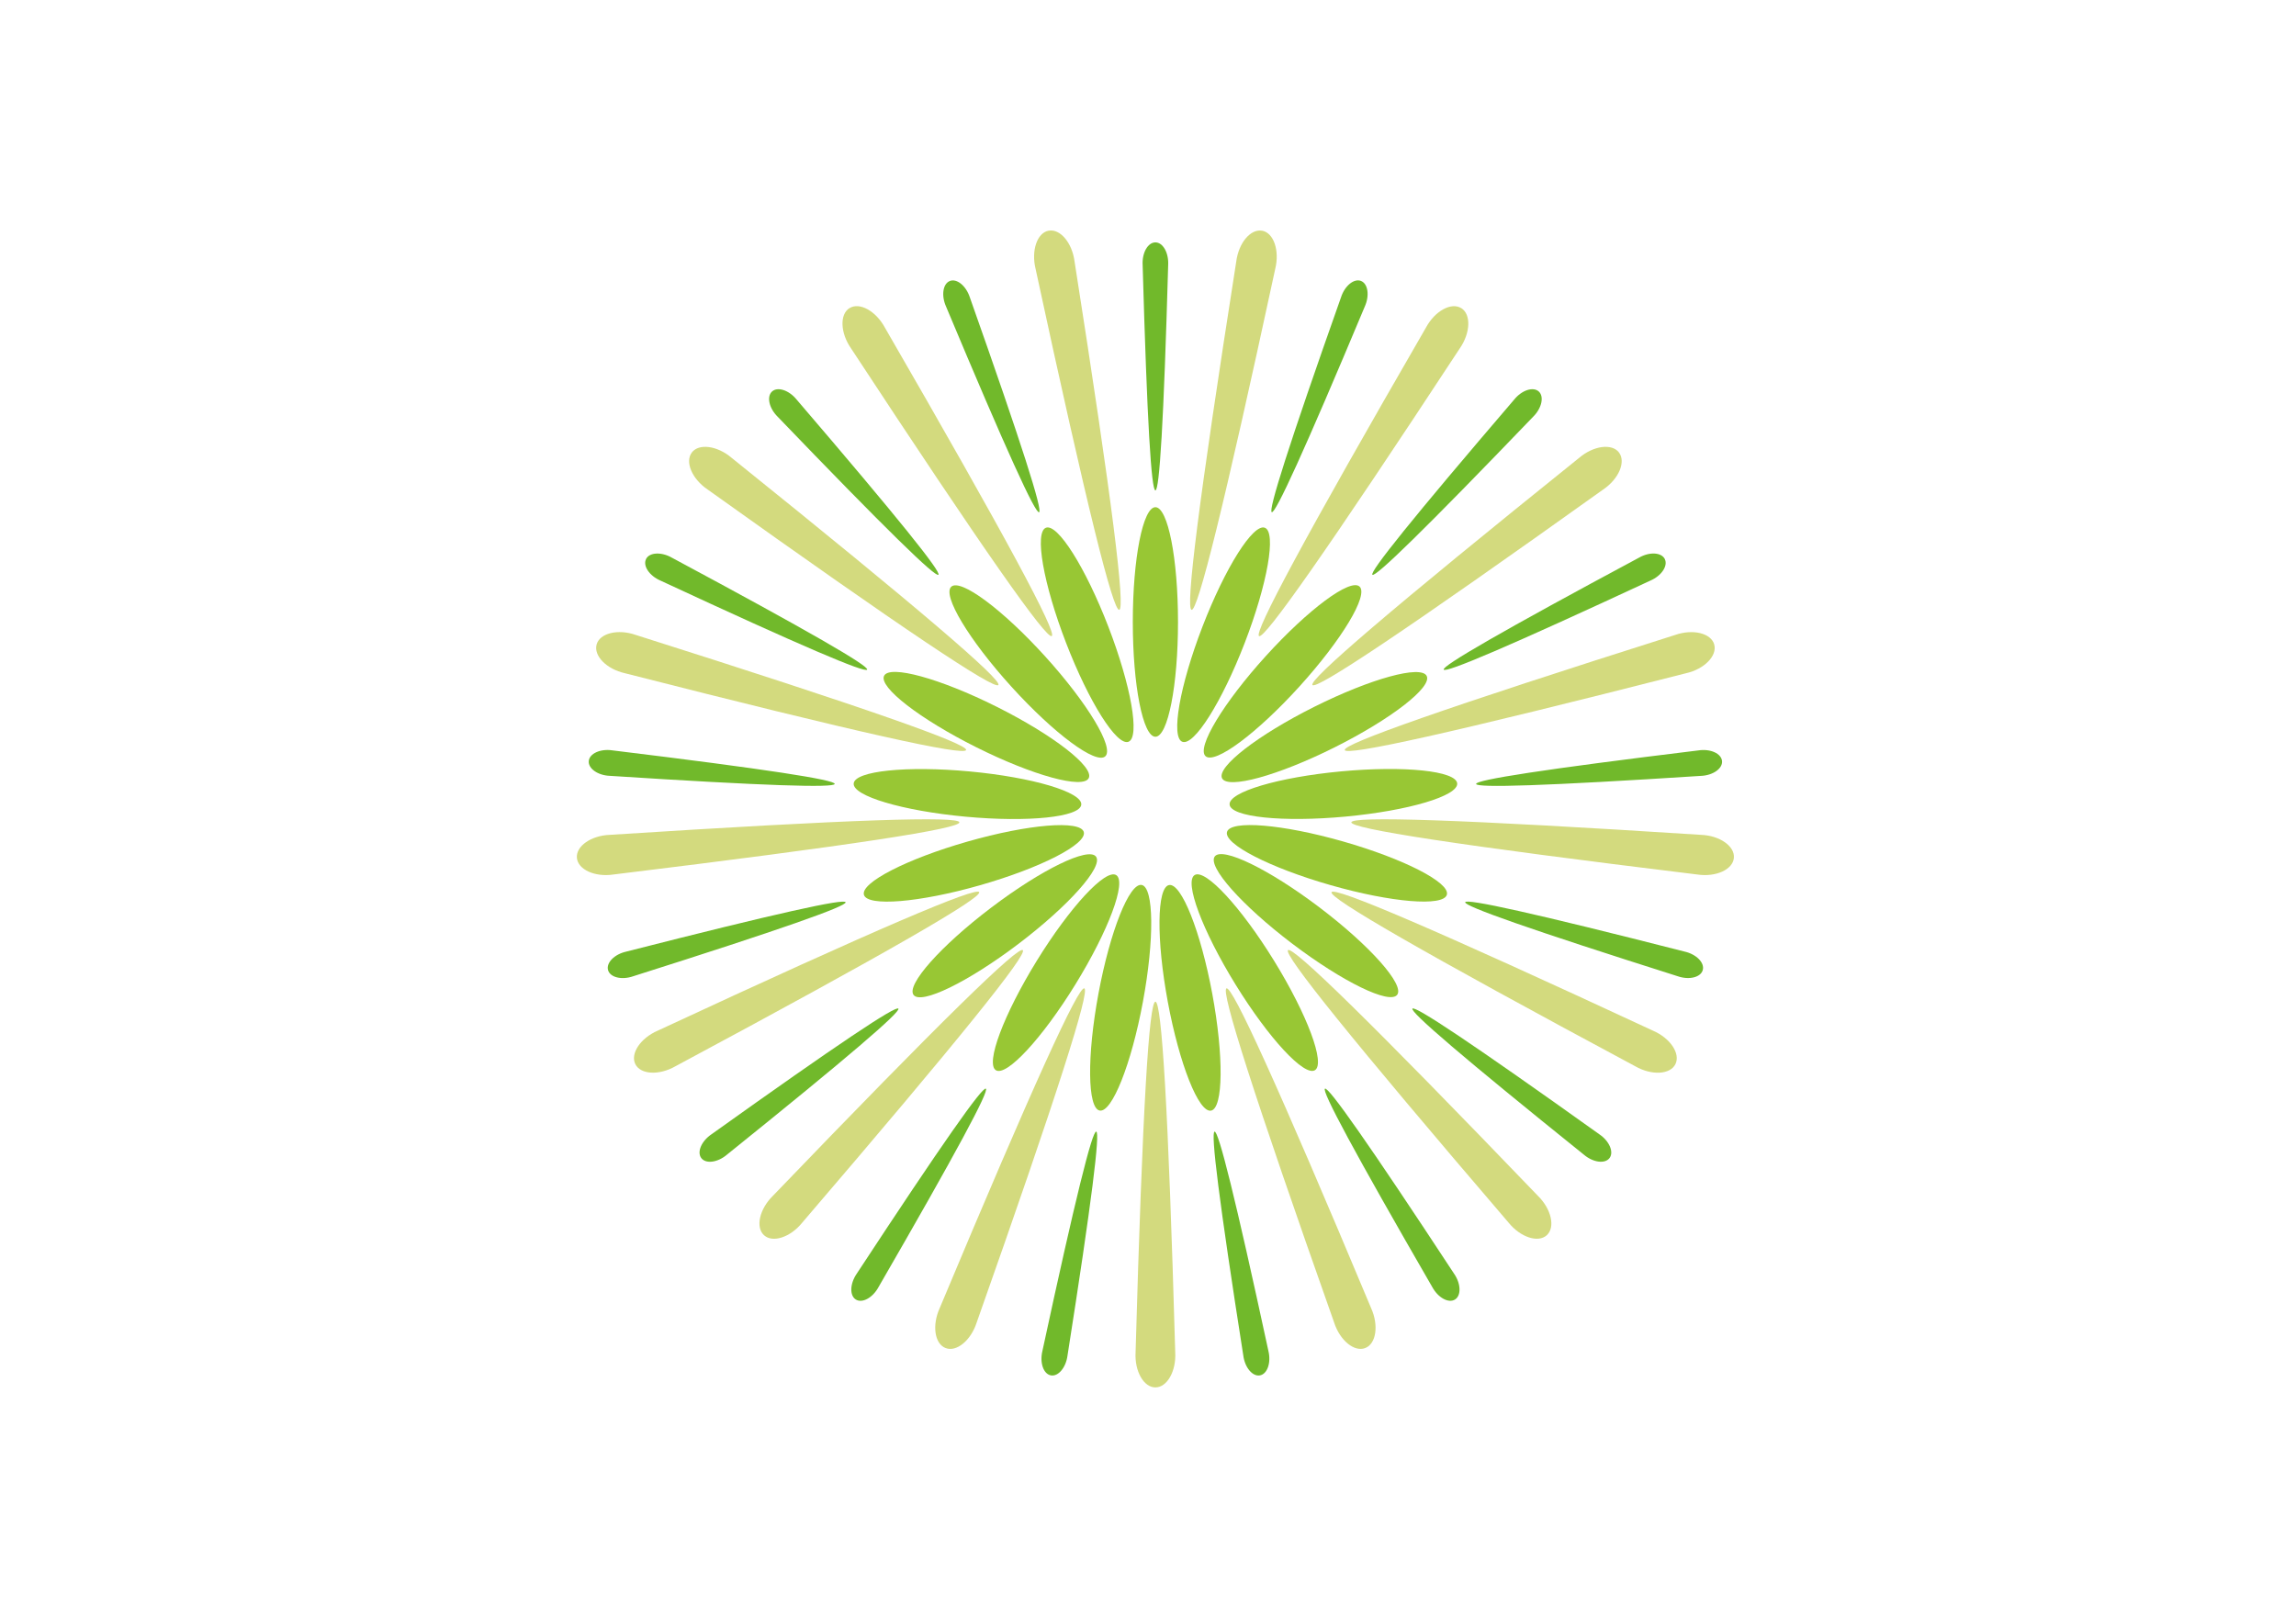
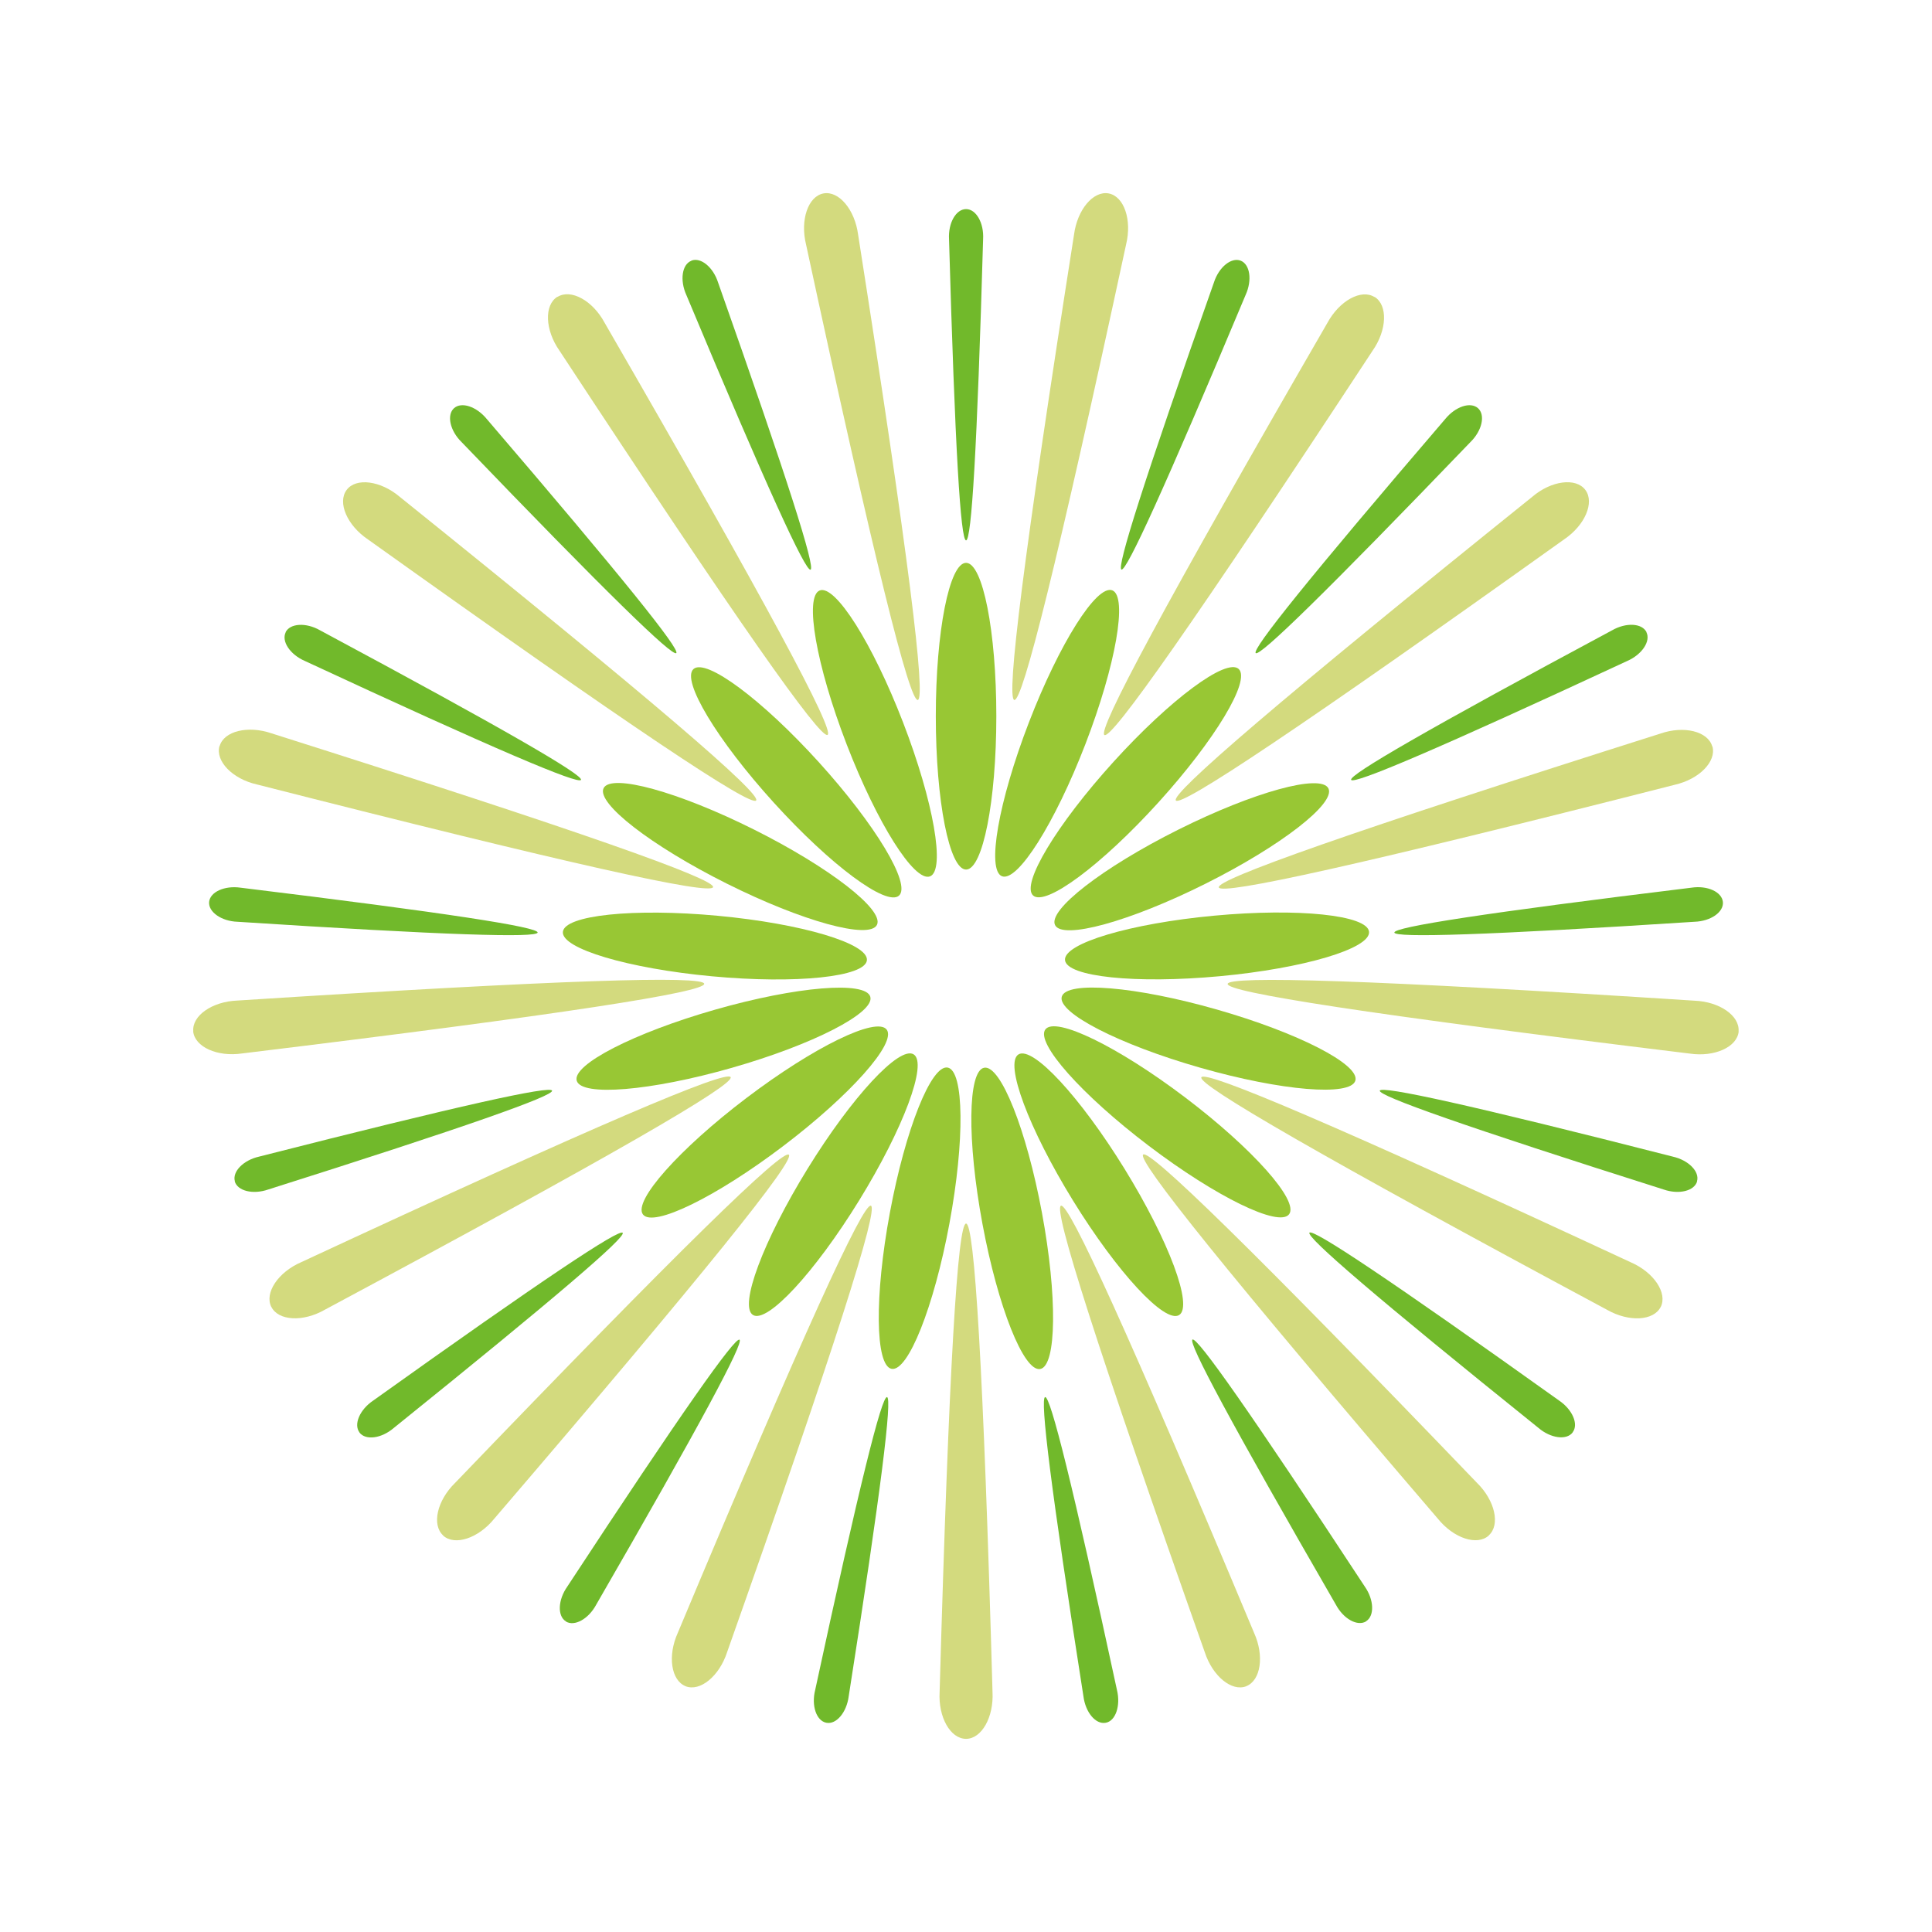
- <svg xmlns="http://www.w3.org/2000/svg" id="_图层_1" data-name="图层_1" viewBox="0 0 595.28 419.53">
+ <svg xmlns="http://www.w3.org/2000/svg" id="_图层_1" data-name="图层_1" viewBox="0 0 141.73 141.73">
  <defs>
    <style>
      .cls-1 {
        fill: #71b92b;
      }

      .cls-2 {
        fill: #d3da7e;
      }

      .cls-3 {
        fill: #98c734;
      }
    </style>
  </defs>
  <g>
-     <path class="cls-2" d="M299.56,359.76c-3.04,0-5.42-4.21-5.14-9.09,1.79-63.39,3.51-90.92,5.14-90.92s3.35,27.54,5.14,90.92c.28,4.88-2.11,9.09-5.14,9.09Z" />
-     <path class="cls-2" d="M245.15,349.55c-2.83-1.1-3.54-5.89-1.52-10.34,24.47-58.46,35.98-83.51,37.5-82.92,1.52.59-6.78,26.89-27.91,86.65-1.5,4.65-5.23,7.72-8.07,6.61Z" />
-     <path class="cls-2" d="M198.08,320.29c-2.24-2.05-1.18-6.78,2.3-10.2,43.85-45.63,63.59-64.82,64.8-63.71,1.21,1.11-16,22.62-57.2,70.67-3.07,3.8-7.66,5.3-9.9,3.24Z" />
-     <path class="cls-2" d="M164.72,275.93c-1.35-2.73,1.34-6.75,5.81-8.68,57.3-26.64,82.62-37.37,83.34-35.91.73,1.47-23.05,15.29-78.76,45.15-4.23,2.42-9.04,2.16-10.4-.57Z" />
-     <path class="cls-2" d="M149.57,222.46c-.28-3.04,3.68-5.81,8.54-5.98,63.02-4.06,90.48-4.88,90.63-3.25.15,1.63-27,5.89-89.68,13.53-4.82.73-9.21-1.27-9.49-4.3Z" />
-     <path class="cls-2" d="M154.68,167.11c.83-2.93,5.52-4.08,10.12-2.48,60.22,19.08,86.13,28.27,85.68,29.85-.45,1.58-27.29-4.3-88.49-19.92-4.75-1.07-8.13-4.52-7.3-7.46Z" />
-     <path class="cls-2" d="M179.35,117.35c1.83-2.43,6.61-1.8,10.33,1.36,49.29,39.64,70.14,57.6,69.16,58.91s-23.9-13.91-75.35-50.67c-4.05-2.72-5.96-7.17-4.13-9.6Z" />
-     <path class="cls-2" d="M220.26,79.9h0c2.58-1.61,6.81.72,9.14,5.01,31.71,54.84,44.68,79.16,43.29,80.02s-17.28-21.64-52.04-74.59c-2.79-4.01-2.98-8.84-.4-10.45Z" />
-     <path class="cls-2" d="M271.88,59.82h0c2.99-.56,6.1,3.14,6.72,7.99,9.84,62.64,13.19,90.02,11.58,90.32-1.61.3-8.33-26.45-21.69-88.43-1.16-4.75.41-9.33,3.39-9.89Z" />
-     <path class="cls-2" d="M327.24,59.82h0c2.99.56,4.56,5.14,3.39,9.89-13.36,61.98-20.09,88.73-21.69,88.43-1.61-.3,1.75-27.69,11.58-90.32.62-4.85,3.73-8.55,6.72-7.99Z" />
-     <path class="cls-2" d="M378.86,79.9c2.58,1.61,2.4,6.44-.39,10.45-34.75,52.94-50.65,75.45-52.04,74.59s11.59-25.18,43.29-80.02c2.32-4.3,6.56-6.62,9.14-5.01Z" />
-     <path class="cls-2" d="M419.76,117.35h0c1.83,2.43-.08,6.88-4.13,9.6-51.45,36.76-74.37,51.98-75.35,50.67s19.86-19.28,69.16-58.91c3.71-3.16,8.5-3.79,10.33-1.36Z" />
-     <path class="cls-2" d="M444.44,167.11c.83,2.93-2.55,6.39-7.3,7.46-61.2,15.62-88.05,21.49-88.49,19.92s25.46-10.77,85.68-29.85c4.6-1.6,9.29-.46,10.12,2.48Z" />
-     <path class="cls-2" d="M449.54,222.46h0c-.28,3.04-4.68,5.03-9.49,4.3-62.69-7.64-89.83-11.9-89.68-13.53s27.61-.81,90.63,3.25c4.87.17,8.82,2.94,8.54,5.98Z" />
-     <path class="cls-2" d="M434.39,275.93c-1.35,2.73-6.17,2.99-10.4.57-55.71-29.86-79.49-43.68-78.76-45.15.73-1.47,26.04,9.26,83.34,35.91,4.48,1.93,7.17,5.95,5.81,8.68Z" />
-     <path class="cls-2" d="M401.04,320.29c-2.24,2.05-6.83.55-9.9-3.24-41.2-48.06-58.41-69.57-57.2-70.67,1.21-1.11,20.95,18.08,64.8,63.71,3.48,3.42,4.54,8.14,2.3,10.2Z" />
-     <path class="cls-2" d="M353.97,349.55c-2.83,1.1-6.57-1.96-8.07-6.61-21.13-59.76-29.44-86.06-27.91-86.65,1.52-.59,13.03,24.46,37.5,82.92,2.01,4.45,1.31,9.24-1.52,10.34Z" />
+     <path class="cls-2" d="M70.87,127.56c-1.15,0-2.05-1.59-1.94-3.44.68-23.96,1.33-34.36,1.94-34.36s1.27,10.41,1.94,34.36c.1,1.85-.8,3.44-1.94,3.44Z" />
+     <path class="cls-2" d="M50.3,123.7c-1.07-.42-1.34-2.23-.58-3.91,9.25-22.09,13.6-31.56,14.17-31.34s-2.56,10.16-10.55,32.75c-.57,1.76-1.98,2.92-3.05,2.5Z" />
+     <path class="cls-2" d="M32.51,112.64c-.85-.78-.45-2.56.87-3.85,16.57-17.25,24.03-24.5,24.49-24.08.46.42-6.05,8.55-21.62,26.71-1.16,1.43-2.89,2-3.74,1.23Z" />
+     <path class="cls-2" d="M19.9,95.87c-.51-1.03.51-2.55,2.2-3.28,21.66-10.07,31.22-14.13,31.5-13.57s-8.71,5.78-29.77,17.06c-1.6.92-3.42.82-3.93-.22Z" />
+     <path class="cls-2" d="M14.18,75.66c-.11-1.15,1.39-2.19,3.23-2.26,23.82-1.53,34.2-1.84,34.25-1.23s-10.2,2.23-33.9,5.11c-1.82.27-3.48-.48-3.59-1.63Z" />
+     <path class="cls-2" d="M16.11,54.74c.31-1.11,2.08-1.54,3.82-.94,22.76,7.21,32.55,10.69,32.38,11.28-.17.6-10.31-1.63-33.45-7.53-1.8-.4-3.07-1.71-2.76-2.82Z" />
+     <path class="cls-2" d="M25.43,35.94c.69-.92,2.5-.68,3.9.51,18.63,14.98,26.51,21.77,26.14,22.27s-9.03-5.26-28.48-19.15c-1.53-1.03-2.25-2.71-1.56-3.63Z" />
+     <path class="cls-2" d="M40.9,21.78h0c.98-.61,2.58.27,3.45,1.89,11.98,20.73,16.89,29.92,16.36,30.24s-6.53-8.18-19.67-28.19c-1.06-1.51-1.13-3.34-.15-3.95Z" />
+     <path class="cls-2" d="M60.41,14.19h0c1.13-.21,2.3,1.19,2.54,3.02,3.72,23.67,4.98,34.02,4.38,34.14-.61.11-3.15-10-8.2-33.42-.44-1.79.15-3.53,1.28-3.74Z" />
+     <path class="cls-2" d="M81.33,14.19h0c1.13.21,1.72,1.94,1.28,3.74-5.05,23.42-7.59,33.53-8.2,33.42-.61-.11.66-10.46,4.38-34.14.24-1.83,1.41-3.23,2.54-3.02Z" />
+     <path class="cls-2" d="M100.84,21.78c.98.61.91,2.44-.15,3.95-13.14,20.01-19.14,28.52-19.67,28.19s4.38-9.52,16.36-30.24c.88-1.62,2.48-2.5,3.45-1.89Z" />
+     <path class="cls-2" d="M116.3,35.94h0c.69.92-.03,2.6-1.56,3.63-19.45,13.89-28.11,19.65-28.48,19.15s7.51-7.29,26.14-22.27c1.4-1.2,3.21-1.43,3.9-.51Z" />
+     <path class="cls-2" d="M125.62,54.75c.31,1.11-.96,2.41-2.76,2.82-23.13,5.9-33.28,8.12-33.45,7.53s9.62-4.07,32.38-11.28c1.74-.61,3.51-.17,3.82.94Z" />
+     <path class="cls-2" d="M127.55,75.66h0c-.11,1.15-1.77,1.9-3.59,1.63-23.69-2.89-33.95-4.5-33.9-5.11s10.44-.31,34.25,1.23c1.84.07,3.33,1.11,3.23,2.26Z" />
+     <path class="cls-2" d="M121.83,95.87c-.51,1.03-2.33,1.13-3.93.22-21.05-11.29-30.04-16.51-29.77-17.06s9.84,3.5,31.5,13.57c1.69.73,2.71,2.25,2.2,3.28Z" />
+     <path class="cls-2" d="M109.22,112.64c-.85.78-2.58.21-3.74-1.23-15.57-18.16-22.07-26.29-21.62-26.71s7.92,6.83,24.49,24.08c1.32,1.29,1.72,3.08.87,3.85Z" />
+     <path class="cls-2" d="M91.43,123.7c-1.07.42-2.48-.74-3.05-2.5-7.99-22.59-11.13-32.52-10.55-32.75.58-.22,4.92,9.25,14.17,31.34.76,1.68.49,3.49-.58,3.91Z" />
  </g>
  <g>
-     <path class="cls-1" d="M299.56,62.85c1.95,0,3.48,2.71,3.31,5.85-1.15,40.75-2.26,58.46-3.31,58.46s-2.15-17.7-3.31-58.46c-.18-3.14,1.35-5.85,3.31-5.85Z" />
-     <path class="cls-1" d="M352.86,72.85c1.82.71,2.27,3.79.98,6.65-15.73,37.58-23.13,53.69-24.11,53.31-.98-.38,4.36-17.29,17.95-55.71.96-2.99,3.37-4.96,5.19-4.25Z" />
-     <path class="cls-1" d="M398.96,101.52c1.44,1.32.76,4.36-1.48,6.56-28.19,29.34-40.88,41.67-41.66,40.96s10.29-14.54,36.77-45.44c1.97-2.44,4.92-3.4,6.37-2.08Z" />
-     <path class="cls-1" d="M431.63,144.97c.87,1.76-.86,4.34-3.74,5.58-36.84,17.13-53.11,24.03-53.58,23.08-.47-.94,14.82-9.83,50.64-29.03,2.72-1.56,5.81-1.39,6.69.37Z" />
-     <path class="cls-1" d="M446.47,197.34c.18,1.95-2.36,3.73-5.49,3.85-40.52,2.61-58.17,3.14-58.27,2.09-.1-1.05,17.36-3.79,57.66-8.7,3.1-.47,5.92.81,6.1,2.77Z" />
-     <path class="cls-1" d="M441.47,251.55c-.53,1.89-3.55,2.62-6.5,1.59-38.72-12.27-55.37-18.18-55.09-19.19s17.55,2.76,56.89,12.8c3.06.69,5.23,2.91,4.7,4.79Z" />
-     <path class="cls-1" d="M417.3,300.29c-1.18,1.56-4.25,1.16-6.64-.87-31.69-25.48-45.1-37.04-44.46-37.88.63-.84,15.37,8.94,48.45,32.58,2.6,1.75,3.83,4.61,2.65,6.17Z" />
-     <path class="cls-1" d="M377.23,336.97c-1.66,1.03-4.38-.46-5.88-3.22-20.38-35.26-28.73-50.89-27.83-51.45.89-.56,11.11,13.91,33.46,47.95,1.8,2.58,1.91,5.69.25,6.72Z" />
-     <path class="cls-1" d="M326.67,356.64c-1.92.36-3.92-2.02-4.32-5.14-6.32-40.27-8.48-57.88-7.45-58.07,1.03-.19,5.36,17,13.95,56.85.75,3.05-.26,6-2.18,6.36Z" />
-     <path class="cls-1" d="M272.45,356.64c-1.92-.36-2.93-3.3-2.18-6.36,8.59-39.85,12.91-57.04,13.95-56.85,1.03.19-1.12,17.8-7.45,58.07-.4,3.12-2.4,5.5-4.32,5.14Z" />
-     <path class="cls-1" d="M221.89,336.97c-1.66-1.03-1.54-4.14.25-6.72,22.34-34.04,32.56-48.51,33.46-47.95s-7.45,16.19-27.83,51.45c-1.49,2.76-4.22,4.26-5.88,3.22Z" />
-     <path class="cls-1" d="M181.82,300.29c-1.18-1.56.05-4.42,2.65-6.17,33.08-23.64,47.81-33.42,48.45-32.58.63.84-12.77,12.39-44.46,37.88-2.39,2.03-5.46,2.44-6.64.87Z" />
-     <path class="cls-1" d="M157.65,251.55c-.53-1.89,1.64-4.11,4.7-4.79,39.35-10.04,56.61-13.82,56.89-12.8.29,1.01-16.37,6.93-55.09,19.19-2.96,1.03-5.97.29-6.5-1.59Z" />
-     <path class="cls-1" d="M152.65,197.34c.18-1.95,3.01-3.23,6.1-2.77,40.3,4.91,57.76,7.65,57.66,8.7-.1,1.05-17.75.52-58.27-2.09-3.13-.11-5.67-1.89-5.49-3.85Z" />
-     <path class="cls-1" d="M167.49,144.97c.87-1.76,3.97-1.92,6.69-.37,35.81,19.2,51.1,28.08,50.64,29.03-.47.94-16.74-5.96-53.58-23.08-2.88-1.24-4.61-3.82-3.74-5.58Z" />
-     <path class="cls-1" d="M200.16,101.52c1.44-1.32,4.39-.36,6.37,2.08,26.49,30.9,37.55,44.73,36.77,45.44-.78.71-13.47-11.63-41.66-40.96-2.24-2.2-2.92-5.24-1.48-6.56Z" />
-     <path class="cls-1" d="M246.26,72.86c1.82-.71,4.22,1.26,5.19,4.25,13.59,38.42,18.93,55.33,17.95,55.71-.98.38-8.38-15.73-24.11-53.31-1.29-2.86-.84-5.94.98-6.65Z" />
+     <path class="cls-1" d="M70.87,15.34c.74,0,1.32,1.02,1.25,2.21-.44,15.4-.85,22.09-1.25,22.09s-.81-6.69-1.25-22.09c-.07-1.19.51-2.21,1.25-2.21Z" />
+     <path class="cls-1" d="M91.01,19.12c.69.27.86,1.43.37,2.51-5.95,14.2-8.74,20.29-9.11,20.15s1.65-6.53,6.78-21.05c.36-1.13,1.27-1.87,1.96-1.61Z" />
+     <path class="cls-1" d="M108.43,29.95c.55.5.29,1.65-.56,2.48-10.66,11.09-15.45,15.75-15.75,15.48s3.89-5.5,13.9-17.17c.75-.92,1.86-1.29,2.41-.79Z" />
+     <path class="cls-1" d="M120.78,46.38c.33.66-.33,1.64-1.41,2.11-13.92,6.47-20.07,9.08-20.25,8.72-.18-.36,5.6-3.71,19.14-10.97,1.03-.59,2.2-.53,2.53.14Z" />
+     <path class="cls-1" d="M126.39,66.17c.07.74-.89,1.41-2.08,1.45-15.31.99-21.99,1.19-22.02.79s6.56-1.43,21.79-3.29c1.17-.18,2.24.31,2.31,1.05Z" />
+     <path class="cls-1" d="M124.5,86.66c-.2.71-1.34.99-2.46.6-14.63-4.64-20.93-6.87-20.82-7.25s6.63,1.04,21.5,4.84c1.15.26,1.98,1.1,1.77,1.81Z" />
+     <path class="cls-1" d="M115.37,105.08c-.44.59-1.61.44-2.51-.33-11.98-9.63-17.04-14-16.8-14.32s5.81,3.38,18.31,12.31c.98.66,1.45,1.74,1,2.33Z" />
+     <path class="cls-1" d="M100.22,118.94c-.63.39-1.66-.17-2.22-1.22-7.7-13.33-10.86-19.24-10.52-19.45.34-.21,4.2,5.26,12.64,18.12.68.97.72,2.15.1,2.54Z" />
+     <path class="cls-1" d="M81.11,126.38c-.73.14-1.48-.76-1.63-1.94-2.39-15.22-3.2-21.87-2.81-21.95s2.02,6.43,5.27,21.49c.28,1.15-.1,2.27-.82,2.4Z" />
+     <path class="cls-1" d="M60.62,126.38c-.73-.14-1.11-1.25-.82-2.4,3.25-15.06,4.88-21.56,5.27-21.49s-.42,6.73-2.81,21.95c-.15,1.18-.91,2.08-1.63,1.94Z" />
+     <path class="cls-1" d="M41.51,118.94c-.63-.39-.58-1.57.1-2.54,8.44-12.87,12.31-18.33,12.64-18.12s-2.82,6.12-10.52,19.45c-.56,1.04-1.59,1.61-2.22,1.22Z" />
+     <path class="cls-1" d="M26.37,105.08c-.44-.59.02-1.67,1-2.33,12.5-8.93,18.07-12.63,18.31-12.31s-4.83,4.68-16.8,14.32c-.9.77-2.06.92-2.51.33Z" />
+     <path class="cls-1" d="M17.23,86.66c-.2-.71.62-1.55,1.77-1.81,14.87-3.79,21.39-5.22,21.5-4.84.11.38-6.19,2.62-20.82,7.25-1.12.39-2.26.11-2.46-.6Z" />
+     <path class="cls-1" d="M15.34,66.17c.07-.74,1.14-1.22,2.31-1.05,15.23,1.86,21.83,2.89,21.79,3.29s-6.71.2-22.02-.79c-1.18-.04-2.14-.72-2.08-1.45Z" />
+     <path class="cls-1" d="M20.95,46.38c.33-.66,1.5-.73,2.53-.14,13.54,7.26,19.31,10.61,19.14,10.97s-6.33-2.25-20.25-8.72c-1.09-.47-1.74-1.44-1.41-2.11Z" />
+     <path class="cls-1" d="M33.3,29.95c.55-.5,1.66-.13,2.41.79,10.01,11.68,14.19,16.9,13.9,17.17s-5.09-4.39-15.75-15.48c-.85-.83-1.1-1.98-.56-2.48Z" />
+     <path class="cls-1" d="M50.72,19.12c.69-.27,1.6.48,1.96,1.61,5.13,14.52,7.15,20.91,6.78,21.06-.37.14-3.17-5.94-9.11-20.15-.49-1.08-.32-2.25.37-2.51Z" />
  </g>
  <g>
-     <ellipse class="cls-3" cx="299.56" cy="161.28" rx="5.86" ry="29.76" />
-     <ellipse class="cls-3" cx="317.24" cy="164.6" rx="29.74" ry="5.87" transform="translate(49.51 401.36) rotate(-68.91)" />
-     <ellipse class="cls-3" cx="332.53" cy="174.11" rx="29.7" ry="5.88" transform="translate(-19.87 303.35) rotate(-47.78)" />
-     <ellipse class="cls-3" cx="343.37" cy="188.52" rx="29.66" ry="5.88" transform="translate(-48.06 173.52) rotate(-26.57)" />
-     <ellipse class="cls-3" cx="348.29" cy="205.89" rx="29.63" ry="5.89" transform="translate(-17.58 33.17) rotate(-5.32)" />
-     <ellipse class="cls-3" cx="346.63" cy="223.87" rx="5.89" ry="29.64" transform="translate(36.12 495.63) rotate(-74.05)" />
-     <ellipse class="cls-3" cx="338.61" cy="240.04" rx="5.88" ry="29.68" transform="translate(-57.28 364.74) rotate(-52.82)" />
-     <ellipse class="cls-3" cx="325.32" cy="252.21" rx="5.87" ry="29.72" transform="translate(-83.95 208.21) rotate(-31.65)" />
-     <ellipse class="cls-3" cx="308.55" cy="258.73" rx="5.86" ry="29.75" transform="translate(-42.13 60.82) rotate(-10.54)" />
-     <ellipse class="cls-3" cx="290.57" cy="258.73" rx="29.75" ry="5.86" transform="translate(-16.96 497.06) rotate(-79.46)" />
-     <ellipse class="cls-3" cx="273.8" cy="252.21" rx="29.72" ry="5.87" transform="translate(-84.57 352.95) rotate(-58.35)" />
-     <ellipse class="cls-3" cx="260.51" cy="240.04" rx="29.68" ry="5.88" transform="translate(-92.11 206.24) rotate(-37.18)" />
-     <ellipse class="cls-3" cx="252.49" cy="223.87" rx="29.64" ry="5.89" transform="translate(-51.8 78.01) rotate(-15.95)" />
-     <ellipse class="cls-3" cx="250.83" cy="205.89" rx="5.89" ry="29.63" transform="translate(22.58 436.56) rotate(-84.68)" />
-     <ellipse class="cls-3" cx="255.75" cy="188.52" rx="5.88" ry="29.66" transform="translate(-27.26 332.92) rotate(-63.43)" />
-     <ellipse class="cls-3" cx="266.59" cy="174.11" rx="5.88" ry="29.7" transform="translate(-47.83 224.33) rotate(-42.22)" />
-     <ellipse class="cls-3" cx="281.88" cy="164.6" rx="5.87" ry="29.74" transform="translate(-40.35 112.45) rotate(-21.09)" />
+     <ellipse class="cls-3" cx="70.87" cy="52.54" rx="2.22" ry="11.25" />
+     <ellipse class="cls-3" cx="77.55" cy="53.8" rx="11.24" ry="2.22" transform="translate(-.55 106.79) rotate(-68.91)" />
+     <ellipse class="cls-3" cx="83.33" cy="57.39" rx="11.22" ry="2.22" transform="translate(-15.17 80.53) rotate(-47.78)" />
+     <ellipse class="cls-3" cx="87.42" cy="62.84" rx="11.21" ry="2.22" transform="translate(-18.87 45.75) rotate(-26.57)" />
+     <ellipse class="cls-3" cx="89.28" cy="69.4" rx="11.2" ry="2.23" transform="translate(-6.05 8.57) rotate(-5.32)" />
+     <ellipse class="cls-3" cx="88.66" cy="76.2" rx="2.22" ry="11.2" transform="translate(-8.97 140.5) rotate(-74.05)" />
+     <ellipse class="cls-3" cx="85.63" cy="82.31" rx="2.22" ry="11.22" transform="translate(-31.7 100.78) rotate(-52.82)" />
+     <ellipse class="cls-3" cx="80.6" cy="86.91" rx="2.22" ry="11.23" transform="translate(-33.61 55.22) rotate(-31.65)" />
+     <ellipse class="cls-3" cx="74.26" cy="89.37" rx="2.22" ry="11.24" transform="translate(-15.1 15.1) rotate(-10.54)" />
+     <ellipse class="cls-3" cx="67.47" cy="89.37" rx="11.24" ry="2.22" transform="translate(-32.74 139.35) rotate(-79.46)" />
+     <ellipse class="cls-3" cx="61.13" cy="86.91" rx="11.23" ry="2.22" transform="translate(-44.93 93.34) rotate(-58.35)" />
+     <ellipse class="cls-3" cx="56.11" cy="82.31" rx="11.22" ry="2.22" transform="translate(-38.34 50.64) rotate(-37.18)" />
+     <ellipse class="cls-3" cx="53.08" cy="76.2" rx="11.2" ry="2.22" transform="translate(-18.9 17.52) rotate(-15.95)" />
+     <ellipse class="cls-3" cx="52.45" cy="69.4" rx="2.23" ry="11.2" transform="translate(-21.52 115.19) rotate(-84.68)" />
+     <ellipse class="cls-3" cx="54.31" cy="62.84" rx="2.22" ry="11.21" transform="translate(-26.19 83.3) rotate(-63.43)" />
+     <ellipse class="cls-3" cx="58.41" cy="57.39" rx="2.22" ry="11.22" transform="translate(-23.41 54.14) rotate(-42.22)" />
+     <ellipse class="cls-3" cx="64.18" cy="53.8" rx="2.22" ry="11.24" transform="translate(-15.06 26.7) rotate(-21.09)" />
  </g>
</svg>
